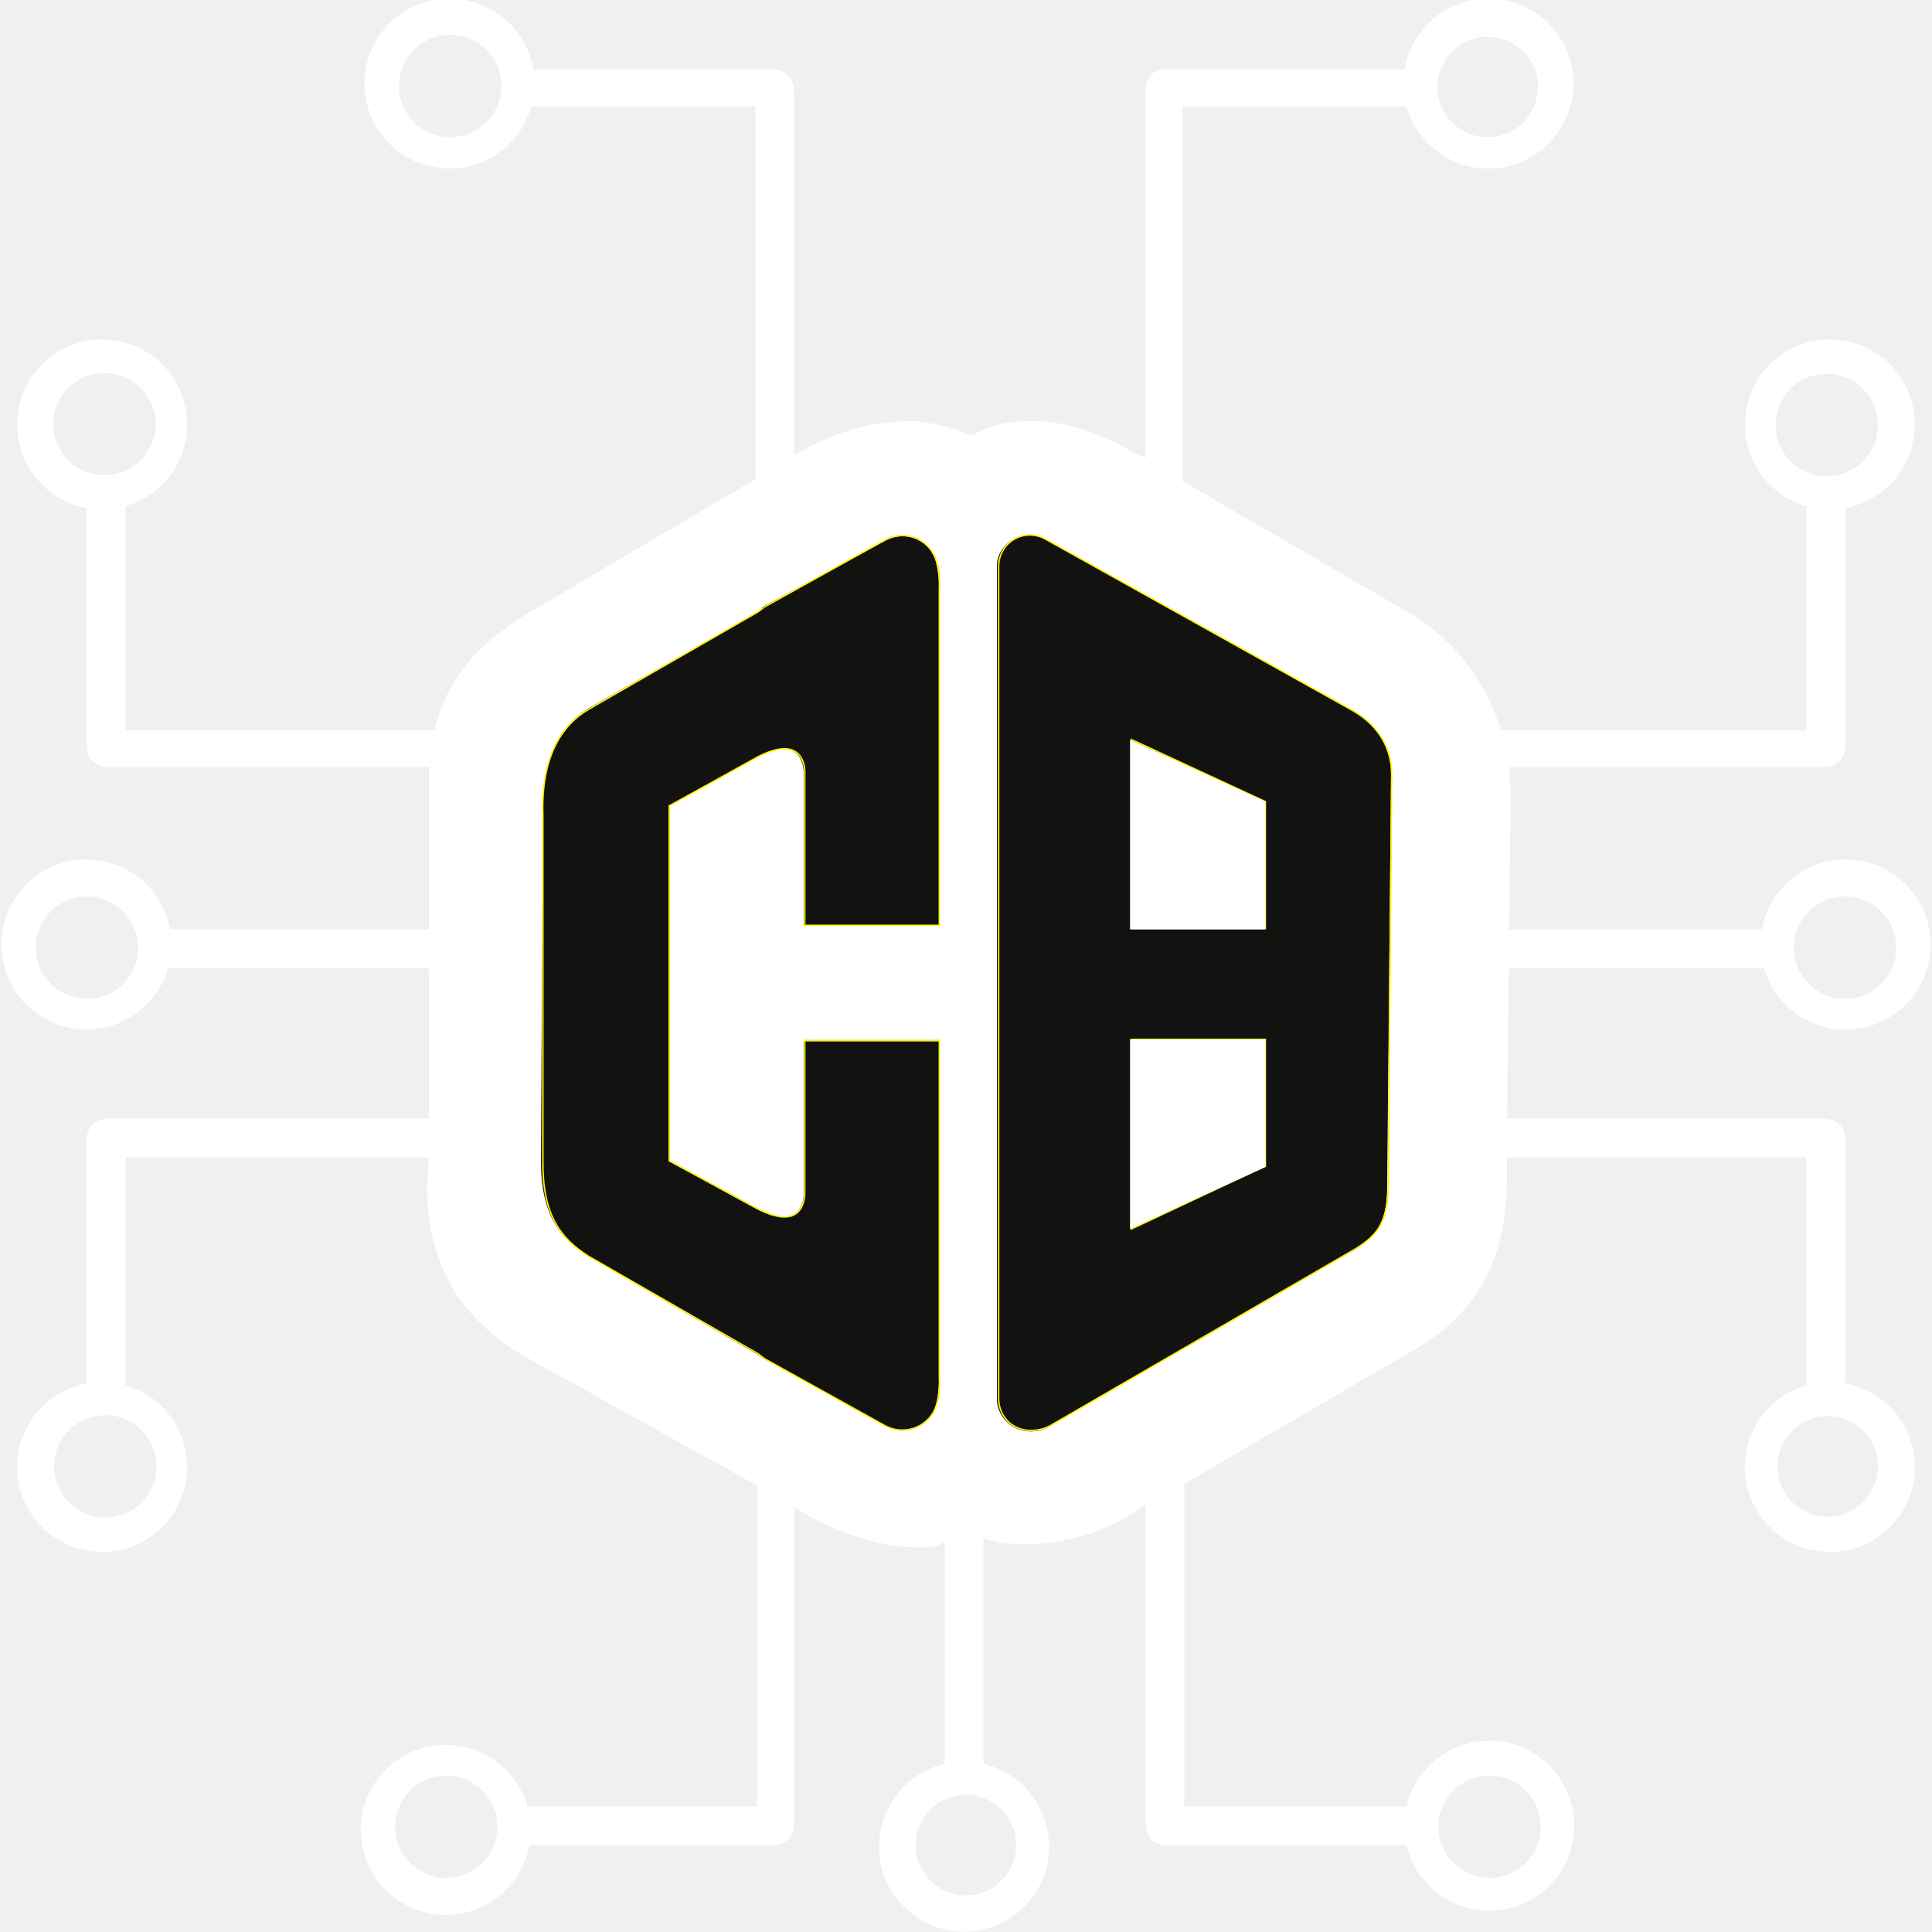
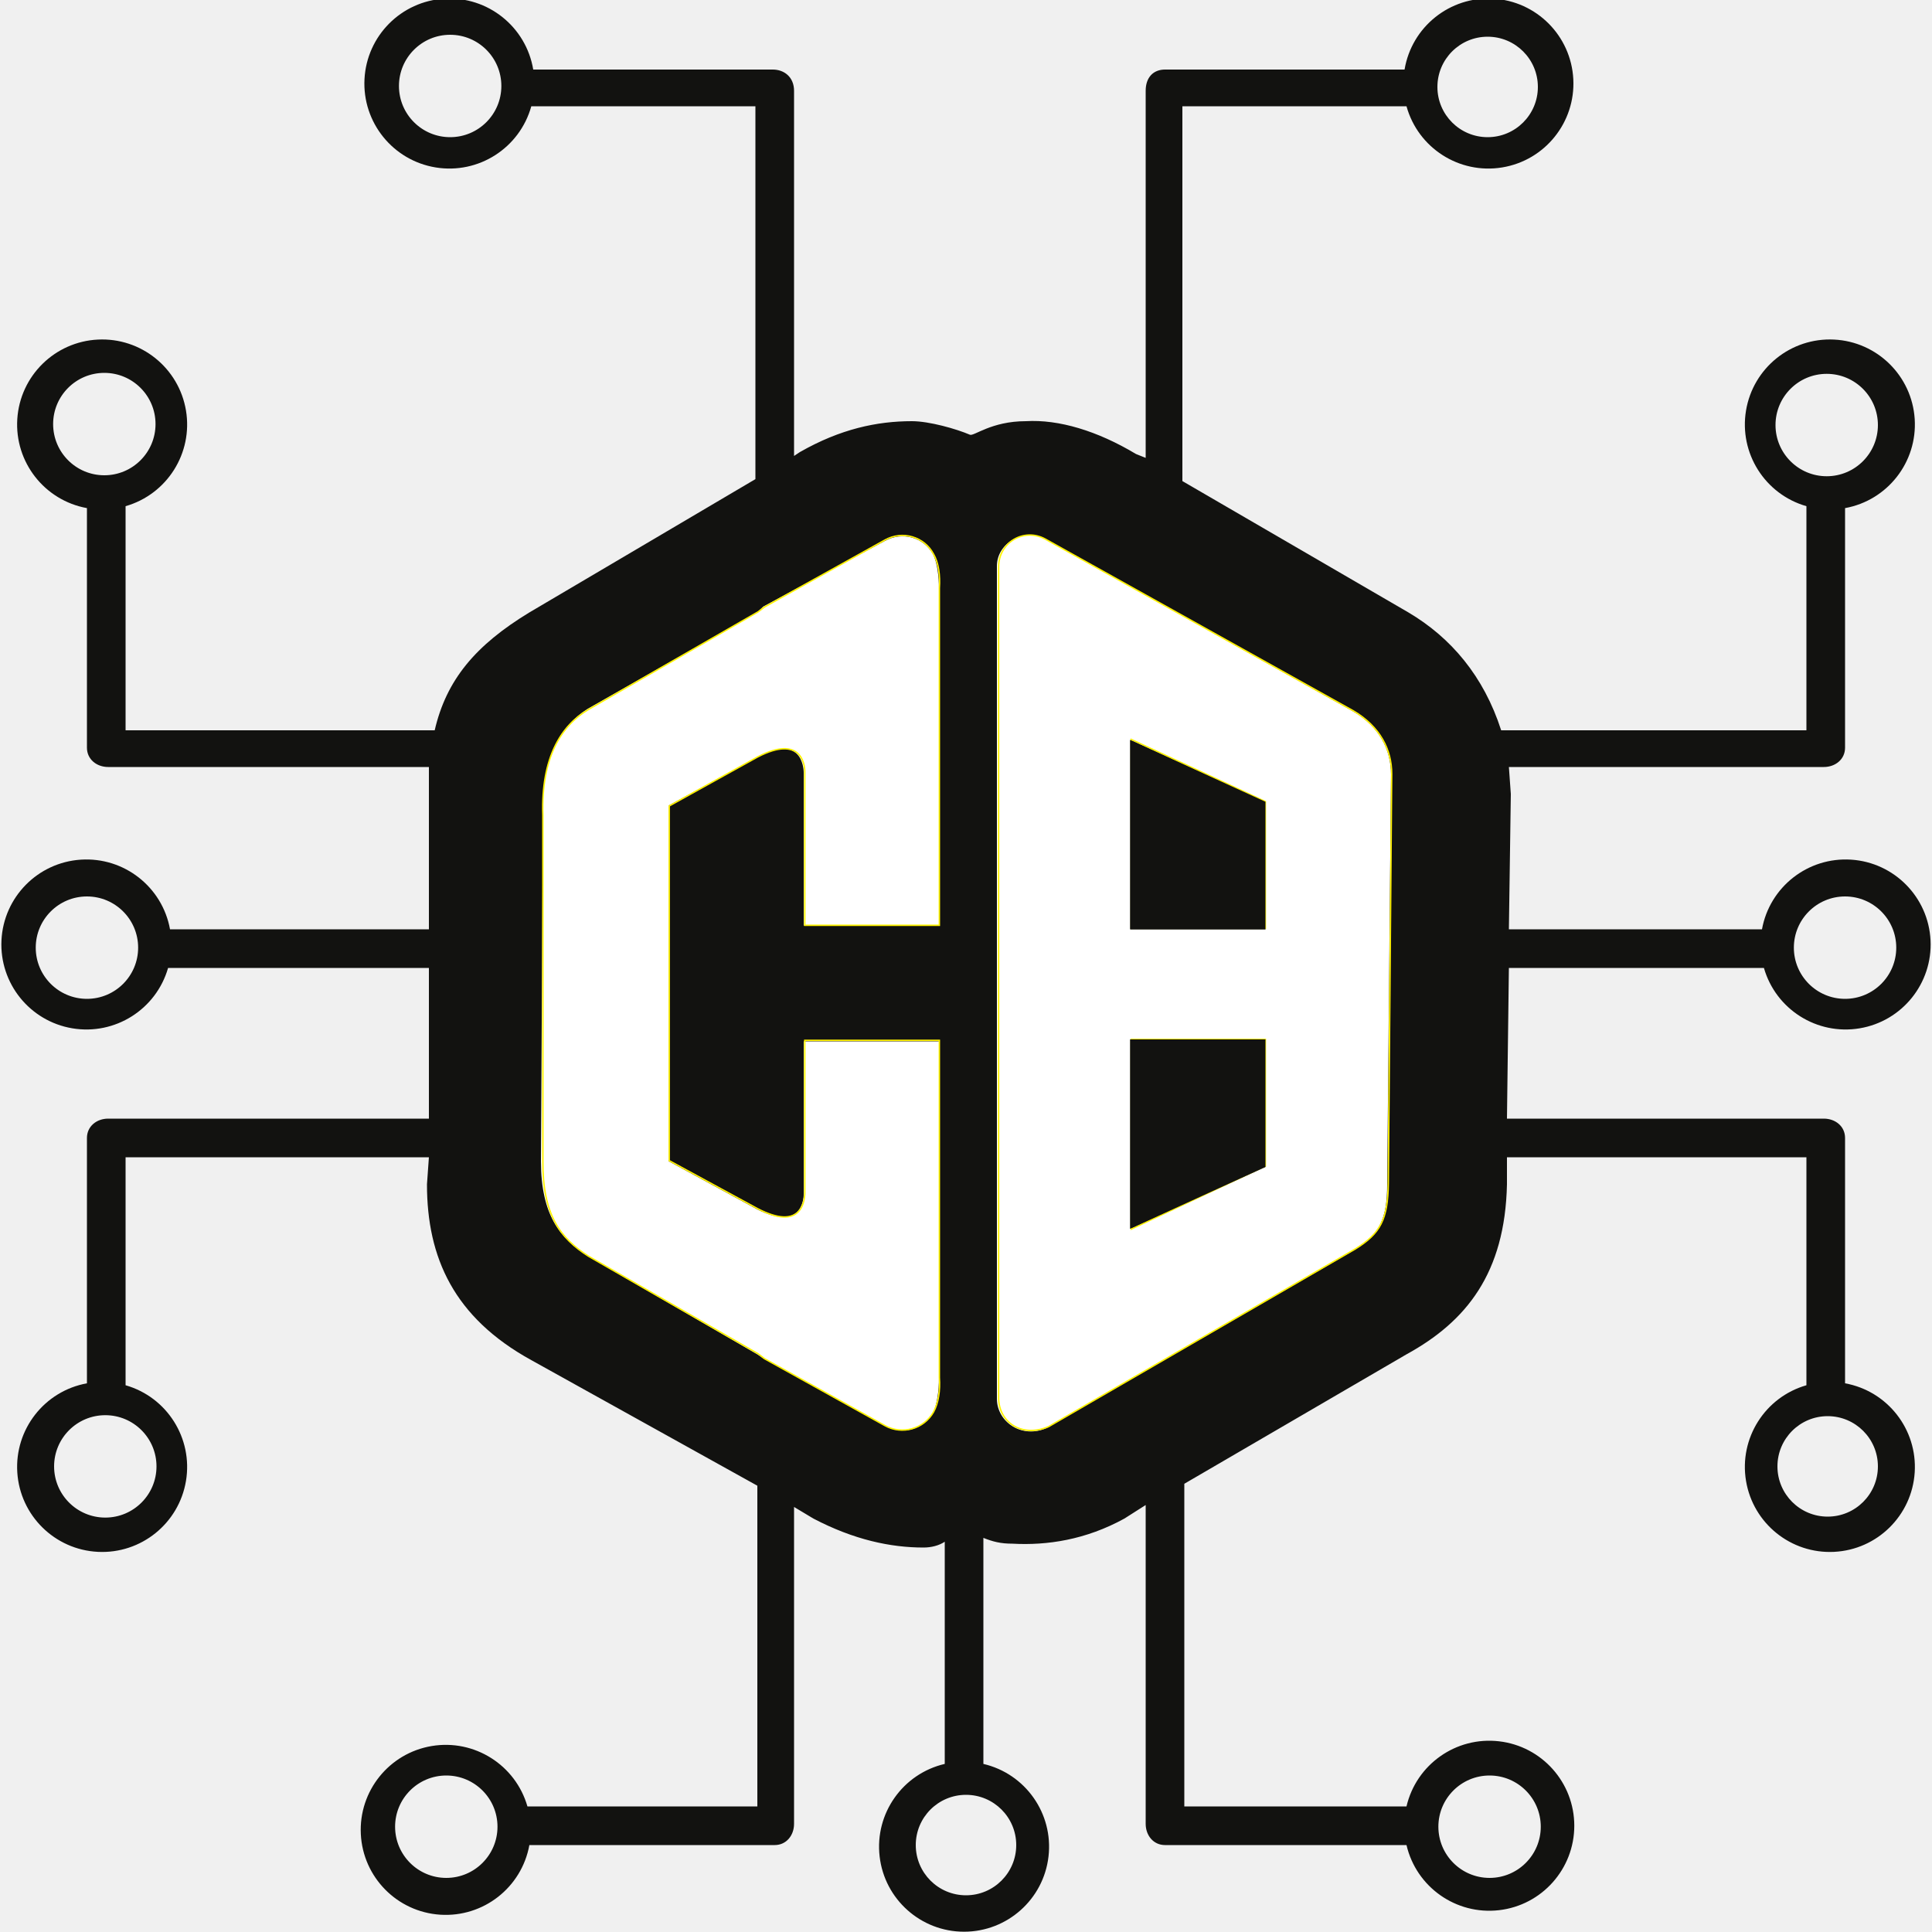
<svg xmlns="http://www.w3.org/2000/svg" width="150" height="150" viewBox="0 0 1000 1000" version="1">
-   <path fill="#fff" d="M946 785a26 26 0 1 1 0-52 26 26 0 0 1 0 52zM771 919a26 26 0 1 1 0 53 26 26 0 0 1 0-53zm-245 36a26 26 0 1 1-52 0 26 26 0 0 1 52 0zm-295 17a26 26 0 1 1 0-53 26 26 0 0 1 0 53zM81 759a26 26 0 1 1-53 0 26 26 0 0 1 53 0zM45 517a26 26 0 1 1 0-53 26 26 0 0 1 0 53zm9-271a26 26 0 1 1 0-53 26 26 0 0 1 0 53zM233 71a26 26 0 1 1 0-53 26 26 0 0 1 0 53zm537-52a26 26 0 1 1 0 52 26 26 0 0 1 0-52zm149 201a26 26 0 1 1 53 0 26 26 0 0 1-53 0zm36 244a26 26 0 1 1 0 53 26 26 0 0 1 0-53zm0 252V589c0-6-5-10-11-10H780l1-78h132a44 44 0 1 0-1-20H781l1-70-1-14h163c6 0 11-4 11-10V263a44 44 0 1 0-20-1v116H777c-9-28-26-48-48-61l-117-68V55h116a44 44 0 1 0-1-19H603c-6 0-10 4-10 11v190l-5-2c-20-12-40-18-57-17-18 0-27 8-29 7-7-3-21-7-30-7-18 0-37 4-58 16l-3 2V47c0-7-5-11-11-11H276a44 44 0 1 0-1 19h116v193l-117 69c-28 17-43 35-49 61H65V262a44 44 0 1 0-20 1v124c0 6 5 10 11 10h166v84H88a44 44 0 1 0-1 20h135v78H56c-6 0-11 4-11 10v127a44 44 0 1 0 20 1V599h157l-1 14c0 38 14 69 54 91l117 65v166H273a44 44 0 1 0 1 20h127c6 0 10-5 10-11V780l10 6c21 11 40 15 57 15 4 0 8-1 11-3v115a44 44 0 1 0 20 0V796c5 2 9 3 15 3 18 1 38-2 58-13l11-7v165c0 6 4 11 10 11h125a44 44 0 1 0 0-20H613V768l115-67c31-17 51-42 52-88v-14h155v118a44 44 0 1 0 20-1" />
-   <path fill="#121210" d="M486 713c0 7-1 14-3 18-5 9-16 12-25 7l-63-35-3-2-88-51c-14-9-24-21-24-49l1-179c-1-30 9-46 23-55l88-50 3-3 63-34c9-5 20-2 25 7 2 4 3 11 3 18v174h-70v-79c0-4-2-20-24-8l-46 25v184l46 25c22 11 24-4 24-8v-79h70v174" />
+   <path fill="#121210" d="M946 785a26 26 0 1 1 0-52 26 26 0 0 1 0 52zM771 919a26 26 0 1 1 0 53 26 26 0 0 1 0-53zm-245 36a26 26 0 1 1-52 0 26 26 0 0 1 52 0zm-295 17a26 26 0 1 1 0-53 26 26 0 0 1 0 53zM81 759a26 26 0 1 1-53 0 26 26 0 0 1 53 0zM45 517a26 26 0 1 1 0-53 26 26 0 0 1 0 53zm9-271a26 26 0 1 1 0-53 26 26 0 0 1 0 53zM233 71a26 26 0 1 1 0-53 26 26 0 0 1 0 53zm537-52a26 26 0 1 1 0 52 26 26 0 0 1 0-52zm149 201a26 26 0 1 1 53 0 26 26 0 0 1-53 0zm36 244a26 26 0 1 1 0 53 26 26 0 0 1 0-53zm0 252V589c0-6-5-10-11-10H780l1-78h132a44 44 0 1 0-1-20H781l1-70-1-14h163c6 0 11-4 11-10V263a44 44 0 1 0-20-1v116H777c-9-28-26-48-48-61l-117-68V55h116a44 44 0 1 0-1-19H603c-6 0-10 4-10 11v190l-5-2c-20-12-40-18-57-17-18 0-27 8-29 7-7-3-21-7-30-7-18 0-37 4-58 16l-3 2V47c0-7-5-11-11-11H276a44 44 0 1 0-1 19h116v193l-117 69c-28 17-43 35-49 61H65V262a44 44 0 1 0-20 1v124c0 6 5 10 11 10h166v84H88a44 44 0 1 0-1 20h135v78H56c-6 0-11 4-11 10v127a44 44 0 1 0 20 1V599h157l-1 14c0 38 14 69 54 91l117 65v166H273a44 44 0 1 0 1 20h127c6 0 10-5 10-11V780l10 6c21 11 40 15 57 15 4 0 8-1 11-3v115a44 44 0 1 0 20 0V796c5 2 9 3 15 3 18 1 38-2 58-13l11-7v165c0 6 4 11 10 11h125a44 44 0 1 0 0-20H613V768l115-67c31-17 51-42 52-88v-14h155v118a44 44 0 1 0 20-1" />
+   <path fill="#fff" d="M486 713c0 7-1 14-3 18-5 9-16 12-25 7l-63-35-3-2-88-51c-14-9-24-21-24-49l1-179c-1-30 9-46 23-55l88-50 3-3 63-34c9-5 20-2 25 7 2 4 3 11 3 18v174h-70v-79c0-4-2-20-24-8l-46 25v184l46 25c22 11 24-4 24-8v-79h70v174" />
  <path fill="none" stroke="#fff200" stroke-miterlimit="10" stroke-width="3" d="M5544 2536c2-26-2-53-12-71a74 74 0 0 0-100-28l-248 138-13 10-349 201c-58 37-95 85-94 197v712c-4 119 38 185 94 218l349 201 13 10 248 138c36 20 81 7 100-29 10-17 14-44 12-70v-695h-277v317c0 15-8 76-97 30l-182-101v-731l182-99c89-46 96 14 97 30v317h277z" transform="matrix(.25148 0 0 -.25117 -908 1350)" />
-   <path fill="#121210" d="M655 481h-70v-98l70 32zm0 123l-70 32v-98h70zm45-236l-159-89c-11-6-25 2-25 14v431c0 12 13 21 26 15l159-92c13-8 17-16 17-34l2-212c0-13-6-25-20-33" />
+   <path fill="#fff" d="M655 481h-70v-98l70 32zm0 123l-70 32v-98h70zm45-236l-159-89c-11-6-25 2-25 14v431c0 12 13 21 26 15l159-92c13-8 17-16 17-34l2-212c0-13-6-25-20-33" />
  <path fill="none" stroke="#fff200" stroke-miterlimit="10" stroke-width="3" d="M6215 3462h-276v389l276-128zm0-490l-276-130v391h276zm181 938l-634 354c-44 24-96-7-96-57V2494c0-50 48-83 103-59l631 366c52 32 67 61 68 135l7 844c0 49-23 97-79 130z" transform="matrix(.25148 0 0 -.25117 -908 1350)" />
-   <path fill="#fff" d="M585 636l70-32v-66h-70v98M585 481h70v-66l-70-32v98" />
+   <path fill="#121210" d="M585 636l70-32v-66h-70v98M585 481h70v-66l-70-32v98" />
</svg>
